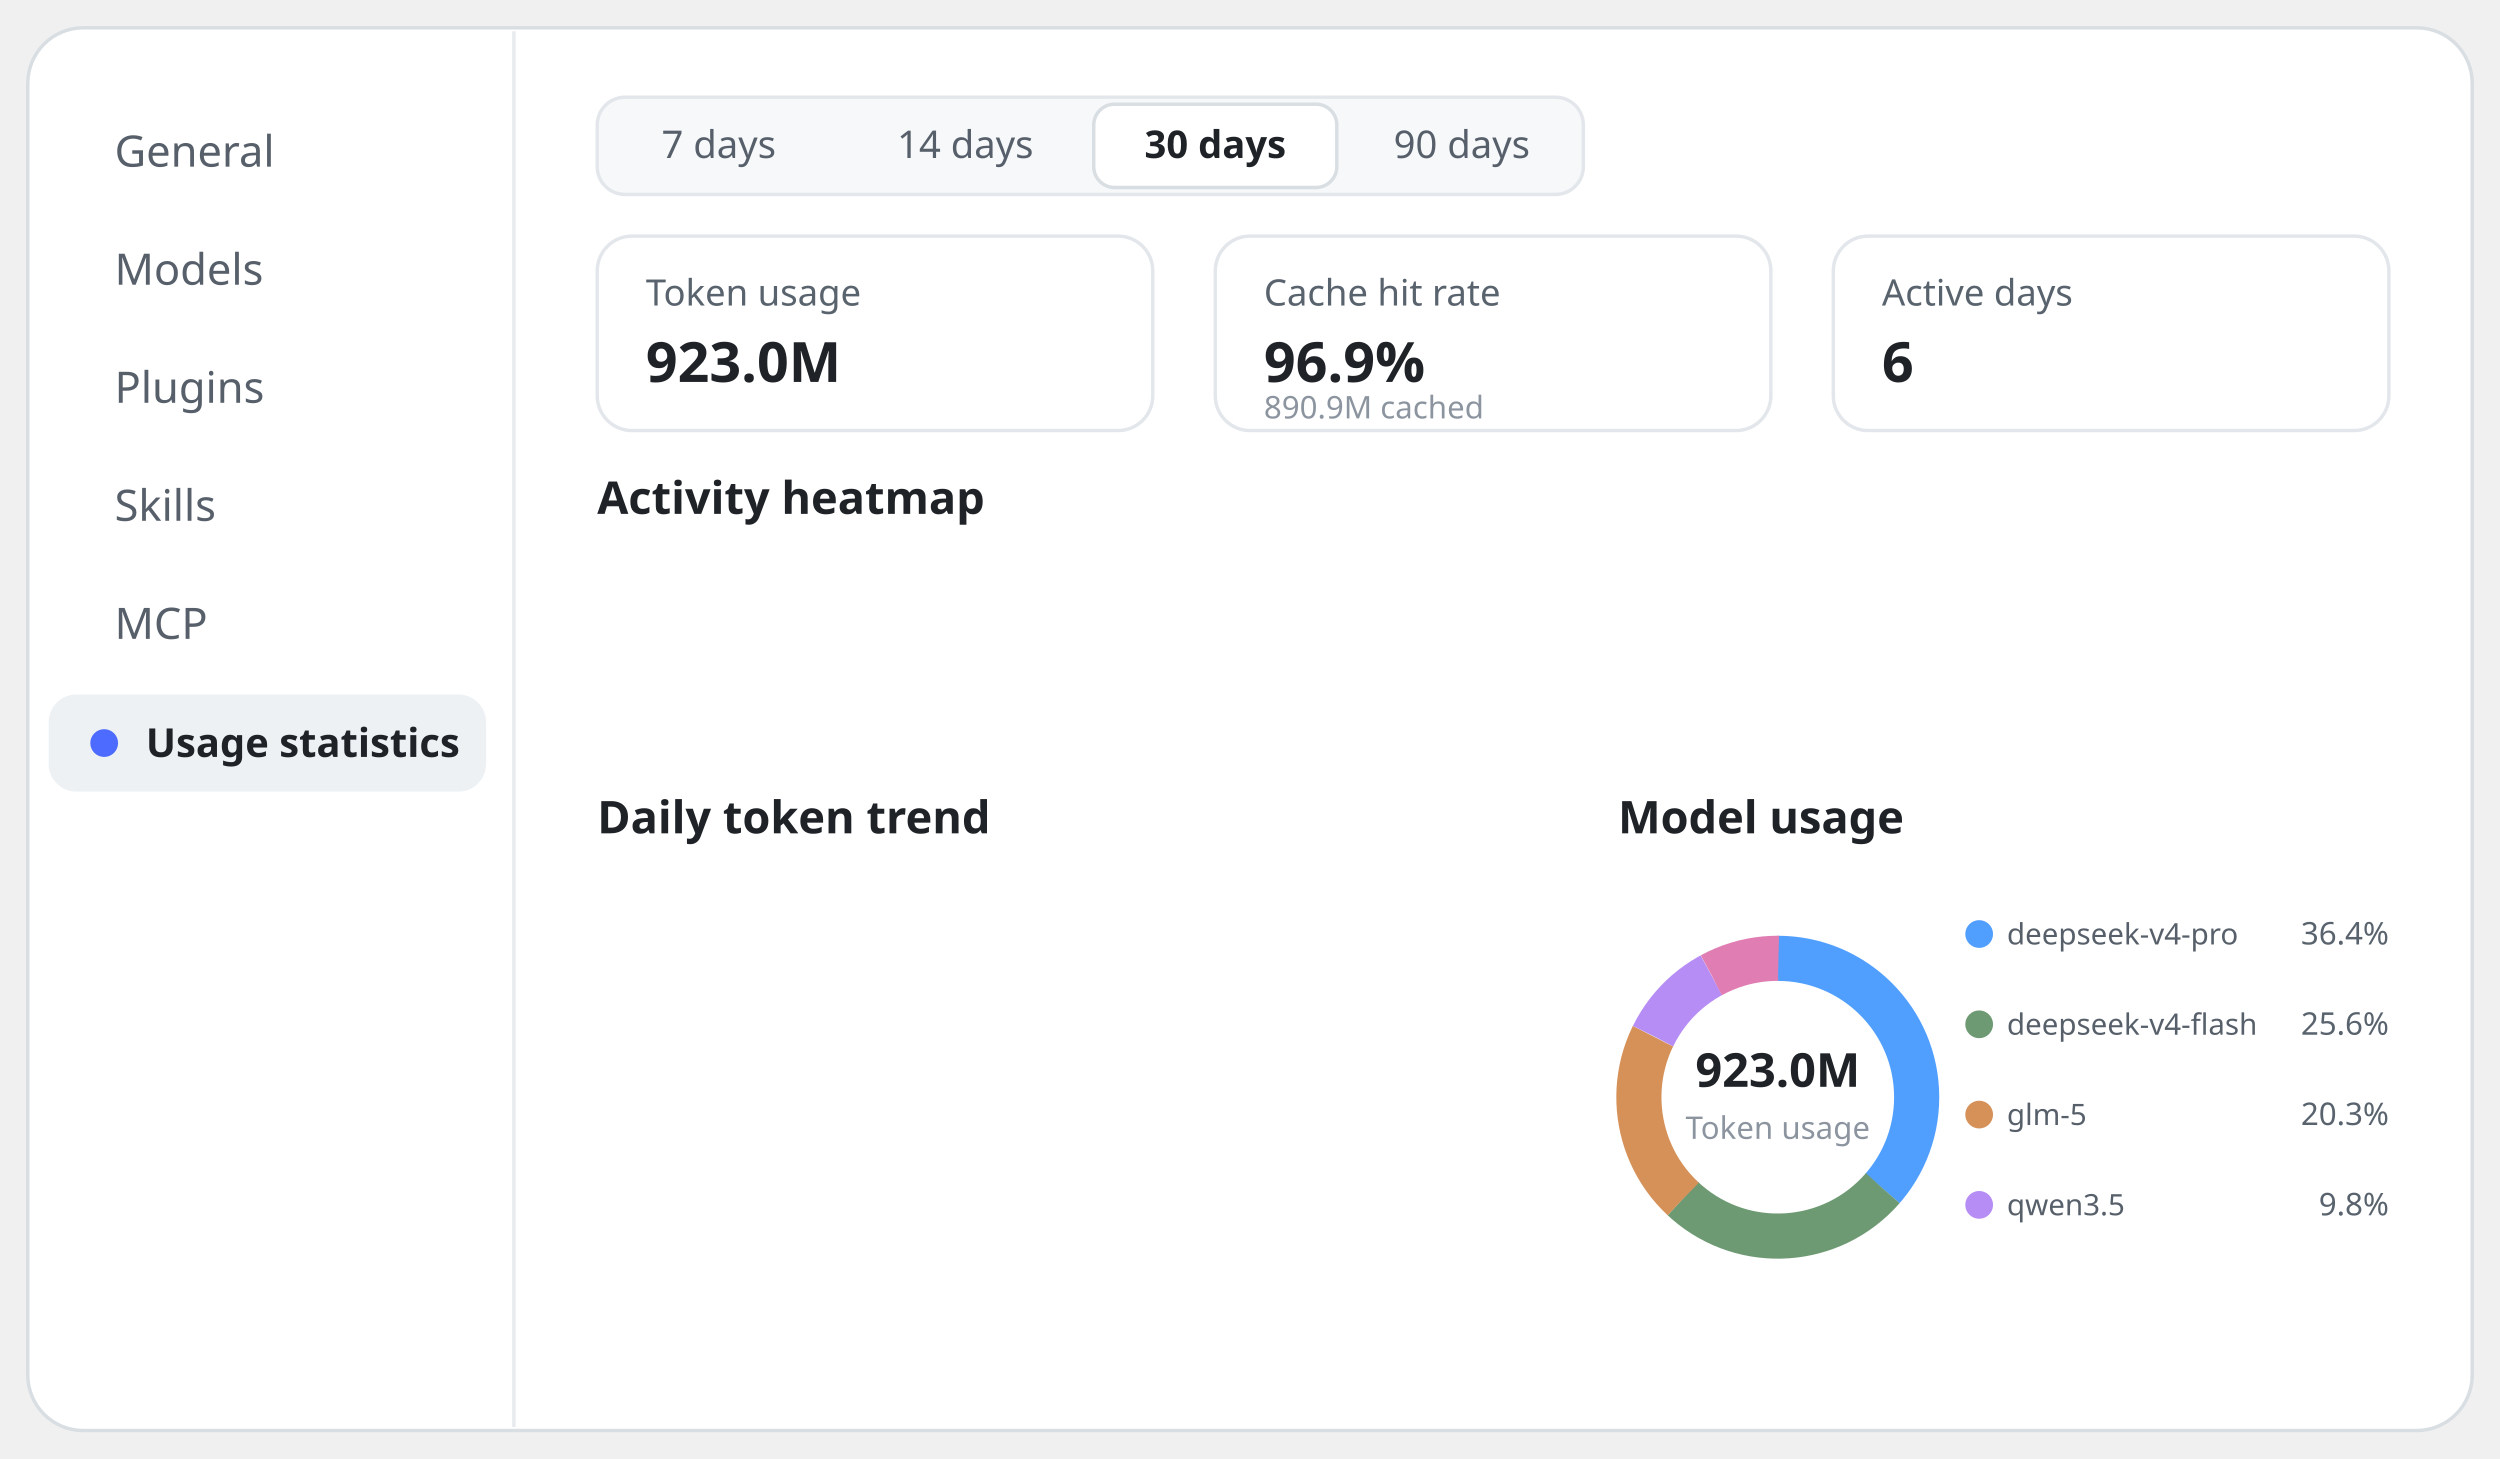
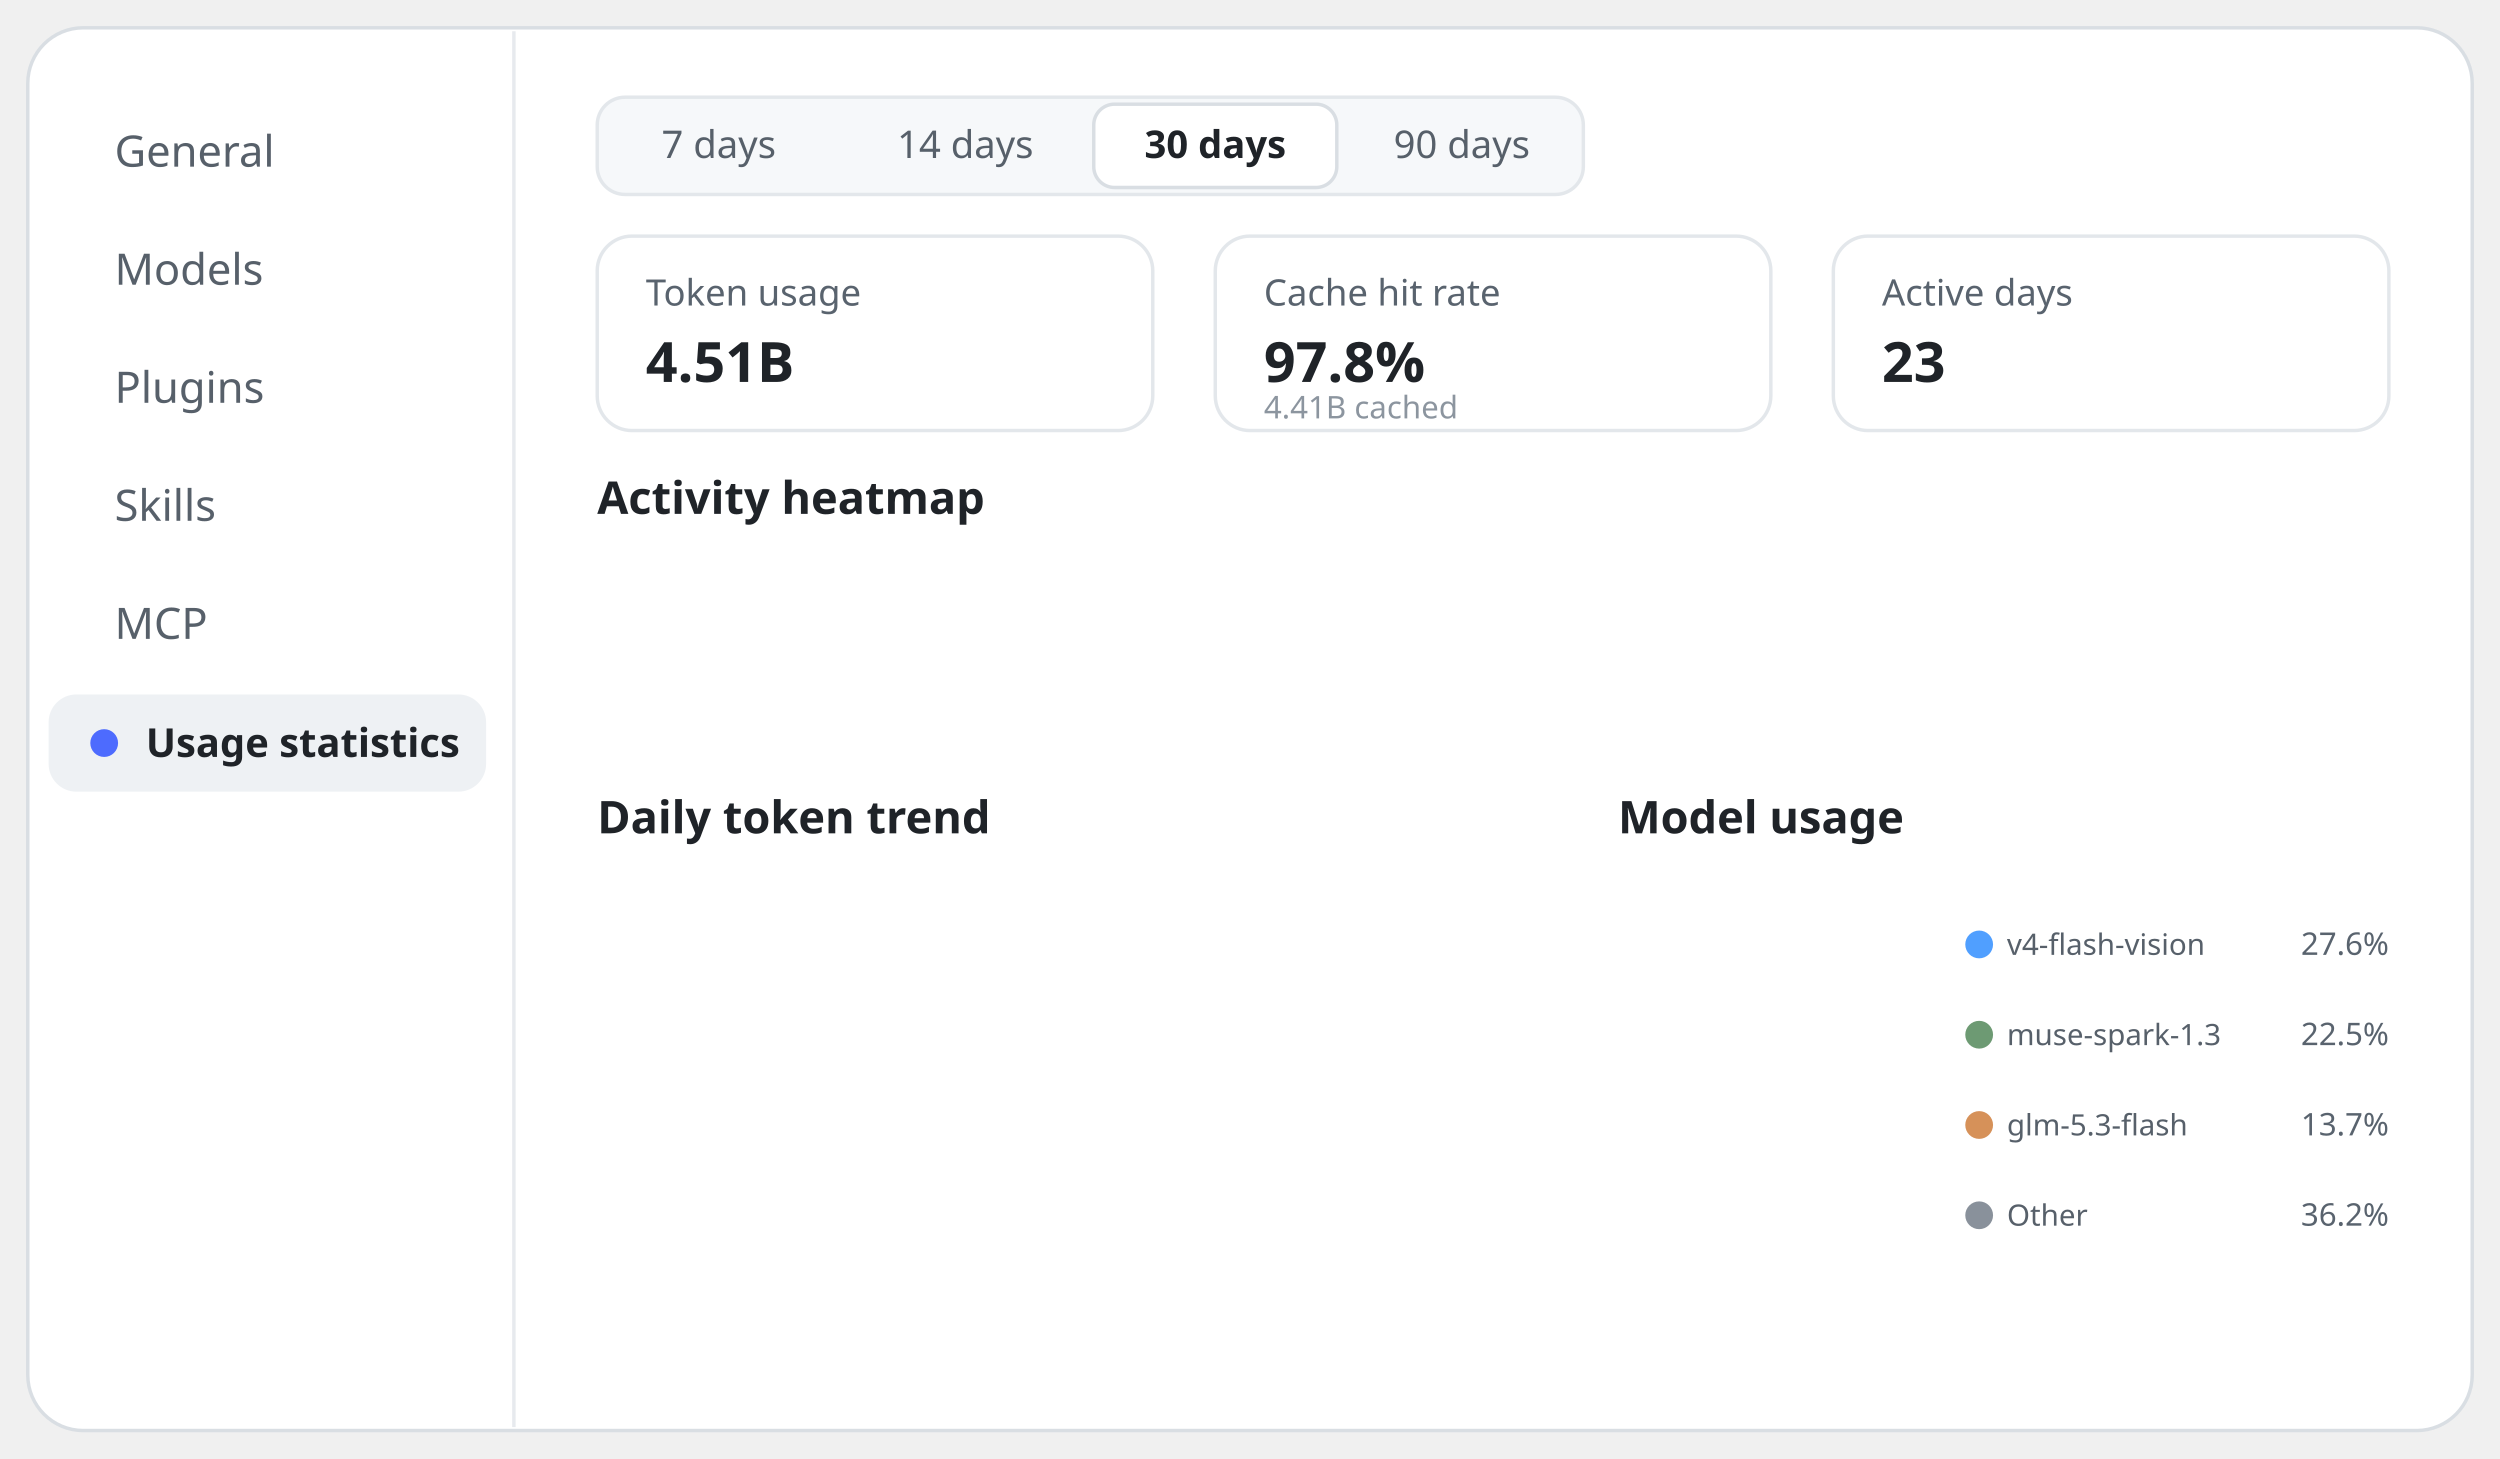
<svg xmlns="http://www.w3.org/2000/svg" width="720" height="420" viewBox="0 0 720 420" font-family="system-ui,Segoe UI,sans-serif">
  <defs>
    <clipPath id="hw">
      <rect x="170" y="154" height="54" width="0">
        <animate attributeName="width" dur="6.4s" repeatCount="indefinite" values="0;0;504;504" keyTimes="0;.312;.5;1" />
      </rect>
    </clipPath>
    <clipPath id="tw">
      <rect x="184" y="250" height="146" width="0">
        <animate attributeName="width" dur="6.4s" repeatCount="indefinite" values="0;0;262;262" keyTimes="0;.375;.594;1" />
+       </rect>
+     </clipPath>
+     <clipPath id="sw">
+       <rect x="492" y="376" width="40" height="0">
+         <animate attributeName="y" dur="6.4s" repeatCount="indefinite" values="376;376;256;256" keyTimes="0;.5;.562;1" />
+         <animate attributeName="height" dur="6.4s" repeatCount="indefinite" values="0;0;120;120" keyTimes="0;.5;.562;1" />
      </rect>
    </clipPath>
  </defs>
  <rect x="8" y="8" width="704" height="404" rx="16" fill="#FFF" stroke="#D9DEE3" />
  <path d="M148 9v402" stroke="#E7EAEE" />
  <g>
    <animate attributeName="opacity" dur="6.4s" repeatCount="indefinite" values="0;0;1;1;0" keyTimes="0;.125;.188;.875;1" />
    <rect x="14" y="200" width="126" height="28" rx="8" fill="#EEF1F4" />
    <path d="M30 210a4 4 0 1 0 .01 0z" fill="#4D6BFE" />
    <text x="42" y="218" font-size="11.5" font-weight="600" fill="#1F2328">Usage statistics</text>
  </g>
  <text font-size="12.5" fill="#57606A">
    <tspan x="33" y="48">General</tspan>
    <tspan x="33" y="82">Models</tspan>
    <tspan x="33" y="116">Plugins</tspan>
    <tspan x="33" y="150">Skills</tspan>
    <tspan x="33" y="184">MCP</tspan>
  </text>
  <g>
    <animate attributeName="opacity" dur="6.4s" repeatCount="indefinite" values="1;1;0;0" keyTimes="0;.875;.938;1" />
    <g>
      <animate attributeName="opacity" dur="6.4s" repeatCount="indefinite" values="0;0;1;1" keyTimes="0;.25;.312;1" />
      <rect x="172" y="28" width="284" height="28" rx="8" fill="#F6F8FA" stroke="#E3E7EB" />
      <rect x="315" y="30" width="70" height="24" rx="6" fill="#FFF" stroke="#D9DEE3" />
      <g font-size="11" fill="#57606A" text-anchor="middle">
        <text x="207" y="45.5">7 days</text>
        <text x="278" y="45.5">14 days</text>
        <text x="350" y="45.5" font-weight="600" fill="#1F2328">30 days</text>
        <text x="421" y="45.5">90 days</text>
      </g>
      <text x="172" y="148" font-size="13" font-weight="600" fill="#1F2328">Activity heatmap</text>
    </g>
    <g>
      <animate attributeName="opacity" dur="6.4s" repeatCount="indefinite" values="0;0;1;1" keyTimes="0;.266;.328;1" />
      <g fill="#FFF" stroke="#E3E7EB">
        <rect x="172" y="68" width="160" height="56" rx="10" />
        <rect x="350" y="68" width="160" height="56" rx="10" />
        <rect x="528" y="68" width="160" height="56" rx="10" />
      </g>
      <g font-size="10.5" fill="#59636E">
        <text x="186" y="88">Token usage</text>
-         <text x="186" y="110" font-size="16" font-weight="600" fill="#1F2328">923.0M</text>
+         <text x="186" y="110" font-size="16" font-weight="600" fill="#1F2328">4.51B</text>
        <text x="364" y="88">Cache hit rate</text>
-         <text x="364" y="110" font-size="16" font-weight="600" fill="#1F2328">96.9%</text>
-         <text x="364" y="120.5" font-size="9" fill="#8C959F">890.9M cached</text>
+         <text x="364" y="110" font-size="16" font-weight="600" fill="#1F2328">97.8%</text>
+         <text x="364" y="120.5" font-size="9" fill="#8C959F">4.41B cached</text>
        <text x="542" y="88">Active days</text>
-         <text x="542" y="110" font-size="16" font-weight="600" fill="#1F2328">6</text>
+         <text x="542" y="110" font-size="16" font-weight="600" fill="#1F2328">23</text>
      </g>
    </g>
    <g clip-path="url(#hw)">
      <path fill="#EBEDF0" d="M172 156h14v14h-14zM208 156h14v14h-14zM244 156h14v14h-14zM298 156h14v14h-14zM370 156h14v14h-14zM406 156h14v14h-14zM460 156h14v14h-14zM532 156h14v14h-14zM586 156h14v14h-14zM640 156h14v14h-14zM190 174h14v14h-14zM226 174h14v14h-14zM280 174h14v14h-14zM316 174h14v14h-14zM370 174h14v14h-14zM424 174h14v14h-14zM478 174h14v14h-14zM532 174h14v14h-14zM604 174h14v14h-14zM658 174h14v14h-14zM172 192h14v14h-14zM208 192h14v14h-14zM262 192h14v14h-14zM298 192h14v14h-14zM352 192h14v14h-14zM406 192h14v14h-14zM460 192h14v14h-14zM514 192h14v14h-14zM586 192h14v14h-14zM640 192h14v14h-14z" />
      <path fill="#D5DCFF" d="M190 156h14v14h-14zM262 156h14v14h-14zM352 156h14v14h-14zM442 156h14v14h-14zM514 156h14v14h-14zM604 156h14v14h-14zM172 174h14v14h-14zM262 174h14v14h-14zM334 174h14v14h-14zM406 174h14v14h-14zM496 174h14v14h-14zM568 174h14v14h-14zM640 174h14v14h-14zM226 192h14v14h-14zM280 192h14v14h-14zM370 192h14v14h-14zM424 192h14v14h-14zM496 192h14v14h-14zM550 192h14v14h-14zM622 192h14v14h-14z" />
      <path fill="#B8C6FF" d="M226 156h14v14h-14zM316 156h14v14h-14zM388 156h14v14h-14zM478 156h14v14h-14zM568 156h14v14h-14zM658 156h14v14h-14zM208 174h14v14h-14zM298 174h14v14h-14zM388 174h14v14h-14zM460 174h14v14h-14zM550 174h14v14h-14zM622 174h14v14h-14zM190 192h14v14h-14zM316 192h14v14h-14zM388 192h14v14h-14zM478 192h14v14h-14zM568 192h14v14h-14zM658 192h14v14h-14z" />
      <path fill="#9DB0FF" d="M280 156h14v14h-14zM424 156h14v14h-14zM550 156h14v14h-14zM352 174h14v14h-14zM514 174h14v14h-14zM244 192h14v14h-14zM442 192h14v14h-14zM604 192h14v14h-14z" />
      <path fill="#7990FE" d="M334 156h14v14h-14zM622 156h14v14h-14zM244 174h14v14h-14zM442 174h14v14h-14zM334 192h14v14h-14zM532 192h14v14h-14z" />
      <path fill="#4D6BFE" d="M496 156h14v14h-14zM586 174h14v14h-14z" />
    </g>
    <g>
      <animate attributeName="opacity" dur="6.4s" repeatCount="indefinite" values="0;0;1;1" keyTimes="0;.375;.44;1" />
      <text x="172" y="240" font-size="13" font-weight="600" fill="#1F2328">Daily token trend</text>
    </g>
    <g clip-path="url(#tw)">
      <path fill="#509FFF" d="M186 384v-12h11v12zM212 384v-7h11v7zM238 384v-16h11v16zM264 384v-9h11v9zM290 384v-20h11v20zM316 384v-13h11v13zM342 384v-23h11v23zM368 384v-18h11v18zM394 384v-29h11v29zM420 384v-33h11v33z" />
      <path fill="#6D9A73" d="M186 372v-7h11v7zM212 377v-4h11v4zM238 368v-10h11v10zM264 375v-5h11v5zM290 364v-12h11v12zM316 371v-8h11v8zM342 361v-14h11v14zM368 366v-11h11v11zM394 355v-17h11v17zM420 351v-20h11v20z" />
      <path fill="#D69159" d="M186 365v-5h11v5zM212 373v-3h11v3zM238 358v-6h11v6zM264 370v-4h11v4zM290 352v-8h11v8zM316 363v-5h11v5zM342 347v-9h11v9zM368 355v-7h11v7zM394 338v-12h11v12zM420 331v-13h11v13z" />
      <path d="M186 273C216 269 240 275 270 270S330 262 360 266 415 258 440 260" fill="none" stroke="#4D6BFE" stroke-width="2.5" />
    </g>
    <g>
      <animate attributeName="opacity" dur="6.4s" repeatCount="indefinite" values="0;0;1;1" keyTimes="0;.5;.56;1" />
      <text x="466" y="240" font-size="13" font-weight="600" fill="#1F2328">Model usage</text>
-       <g fill="none" stroke-width="13">
-         <circle cx="512" cy="316" r="40" stroke="#509FFF" stroke-dasharray="91.5 252" transform="rotate(-90 512 316)">
-           <animate attributeName="stroke-dasharray" dur="6.4s" repeatCount="indefinite" values="0 252;0 252;91.5 252;91.5 252" keyTimes="0;.5;.545;1" />
-         </circle>
-         <circle cx="512" cy="316" r="40" stroke="#6D9A73" stroke-dasharray="64.3 252" transform="rotate(41 512 316)">
-           <animate attributeName="stroke-dasharray" dur="6.4s" repeatCount="indefinite" values="0 252;0 252;64.3 252;64.3 252" keyTimes="0;.545;.578;1" />
-         </circle>
-         <circle cx="512" cy="316" r="40" stroke="#D69159" stroke-dasharray="51 252" transform="rotate(133 512 316)">
-           <animate attributeName="stroke-dasharray" dur="6.4s" repeatCount="indefinite" values="0 252;0 252;51 252;51 252" keyTimes="0;.578;.603;1" />
-         </circle>
-         <circle cx="512" cy="316" r="40" stroke="#B68CF5" stroke-dasharray="24.6 252" transform="rotate(206.2 512 316)">
-           <animate attributeName="stroke-dasharray" dur="6.4s" repeatCount="indefinite" values="0 252;0 252;24.6 252;24.6 252" keyTimes="0;.603;.615;1" />
-         </circle>
-         <circle cx="512" cy="316" r="40" stroke="#E07DB2" stroke-dasharray="20.1 252" transform="rotate(241.5 512 316)">
-           <animate attributeName="stroke-dasharray" dur="6.4s" repeatCount="indefinite" values="0 252;0 252;20.1 252;20.1 252" keyTimes="0;.615;.625;1" />
-         </circle>
+       <g clip-path="url(#sw)">
+         <rect x="496" y="256" width="32" height="120" rx="6" fill="#EBEDF0" />
+         <rect x="496" y="256" width="32" height="33.1" fill="#509FFF" />
+         <rect x="496" y="289.1" width="32" height="27" fill="#6D9A73" />
+         <rect x="496" y="316.1" width="32" height="16.4" fill="#D69159" />
+         <rect x="496" y="332.5" width="32" height="14.6" fill="#B68CF5" />
+         <rect x="496" y="347.1" width="32" height="7.7" fill="#E07DB2" />
+         <rect x="496" y="354.8" width="32" height="7.4" fill="#55ADAD" />
+         <rect x="496" y="362.2" width="32" height="5.8" fill="#CA7162" />
+         <rect x="496" y="368" width="32" height="7.9" fill="#89919B" />
      </g>
-     </g>
-     <g font-size="8.5" fill="#57606A">
-       <animate attributeName="opacity" dur="6.4s" repeatCount="indefinite" values="0;0;1;1" keyTimes="0;.562;.625;1" />
-       <circle cx="570" cy="269" r="4" fill="#509FFF" />
-       <text x="578" y="272">deepseek-v4-pro</text>
-       <text x="688" y="272" font-size="9" fill="#59636E" text-anchor="end">36.4%</text>
-       <circle cx="570" cy="295" r="4" fill="#6D9A73" />
-       <text x="578" y="298">deepseek-v4-flash</text>
-       <text x="688" y="298" font-size="9" fill="#59636E" text-anchor="end">25.6%</text>
-       <circle cx="570" cy="321" r="4" fill="#D69159" />
-       <text x="578" y="324">glm-5</text>
-       <text x="688" y="324" font-size="9" fill="#59636E" text-anchor="end">20.3%</text>
-       <circle cx="570" cy="347" r="4" fill="#B68CF5" />
-       <text x="578" y="350">qwen3.5</text>
-       <text x="688" y="350" font-size="9" fill="#59636E" text-anchor="end">9.8%</text>
-       <text x="512" y="313" font-size="13.5" font-weight="600" fill="#1F2328" text-anchor="middle">923.0M</text>
-       <text x="512" y="328" font-size="9" fill="#8C959F" text-anchor="middle">Token usage</text>
+       <g font-size="8.5" fill="#57606A">
+         <animate attributeName="opacity" dur="6.4s" repeatCount="indefinite" values="0;0;1;1" keyTimes="0;.562;.625;1" />
+         <circle cx="570" cy="272" r="4" fill="#509FFF" />
+         <text x="578" y="275">v4-flash-vision</text>
+         <text x="688" y="275" font-size="9" fill="#59636E" text-anchor="end">27.6%</text>
+         <circle cx="570" cy="298" r="4" fill="#6D9A73" />
+         <text x="578" y="301">muse-spark-1.3</text>
+         <text x="688" y="301" font-size="9" fill="#59636E" text-anchor="end">22.5%</text>
+         <circle cx="570" cy="324" r="4" fill="#D69159" />
+         <text x="578" y="327">glm-5.3-flash</text>
+         <text x="688" y="327" font-size="9" fill="#59636E" text-anchor="end">13.7%</text>
+         <circle cx="570" cy="350" r="4" fill="#89919B" />
+         <text x="578" y="353">Other</text>
+         <text x="688" y="353" font-size="9" fill="#59636E" text-anchor="end">36.2%</text>
+       </g>
    </g>
  </g>
</svg>
